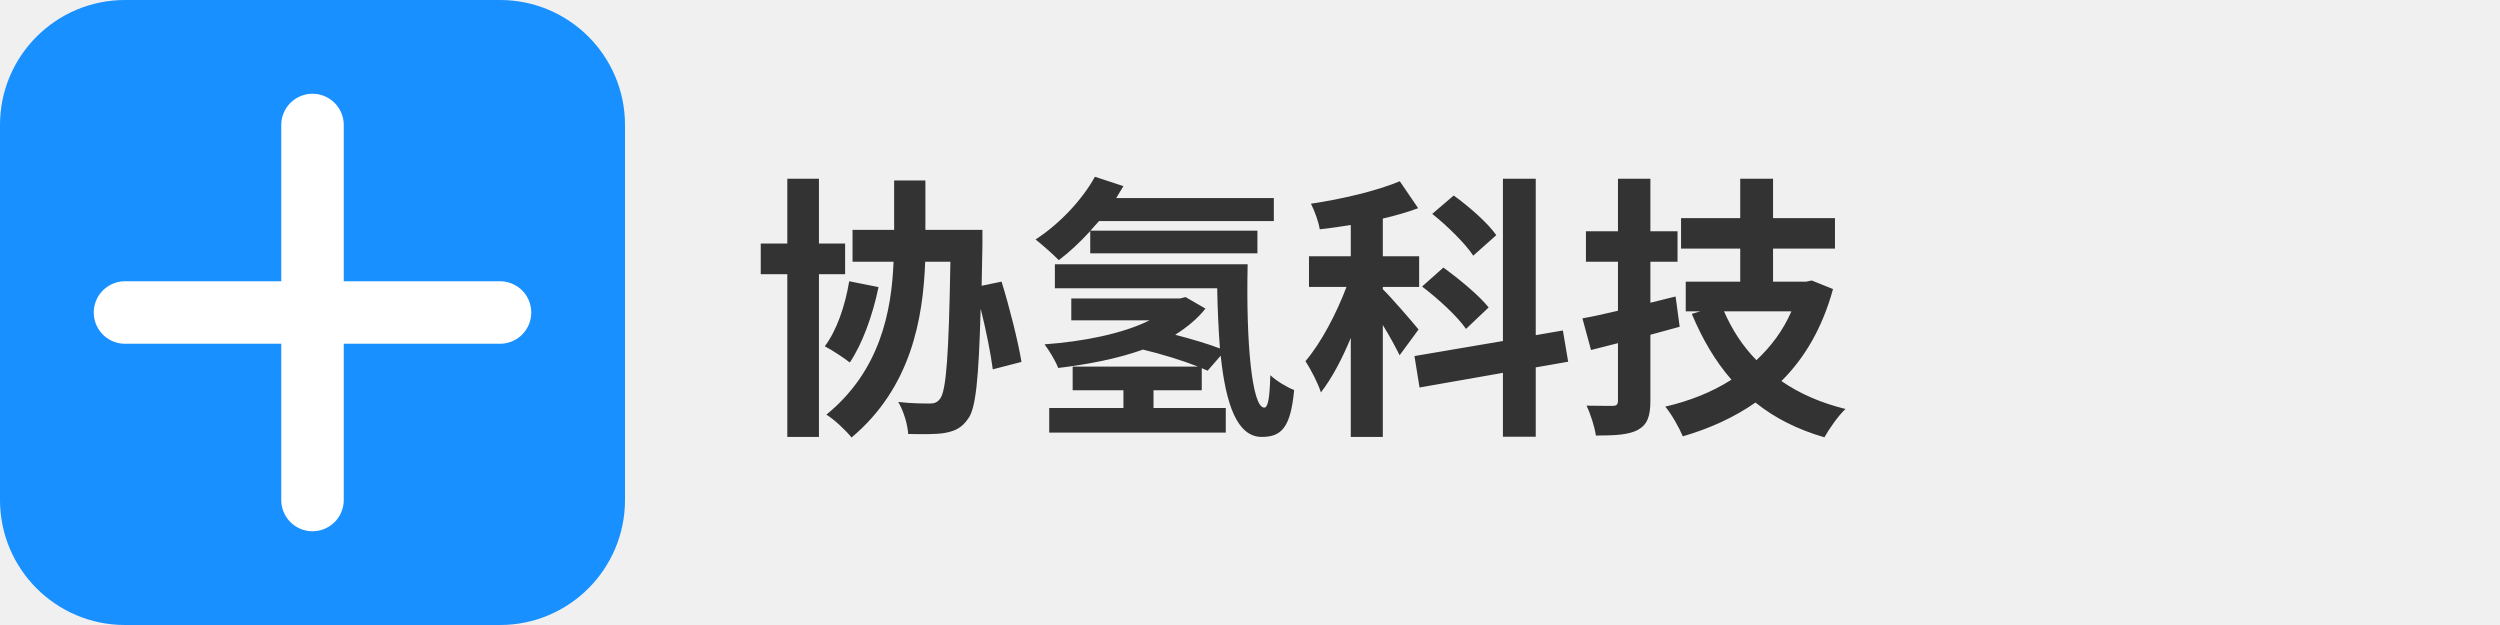
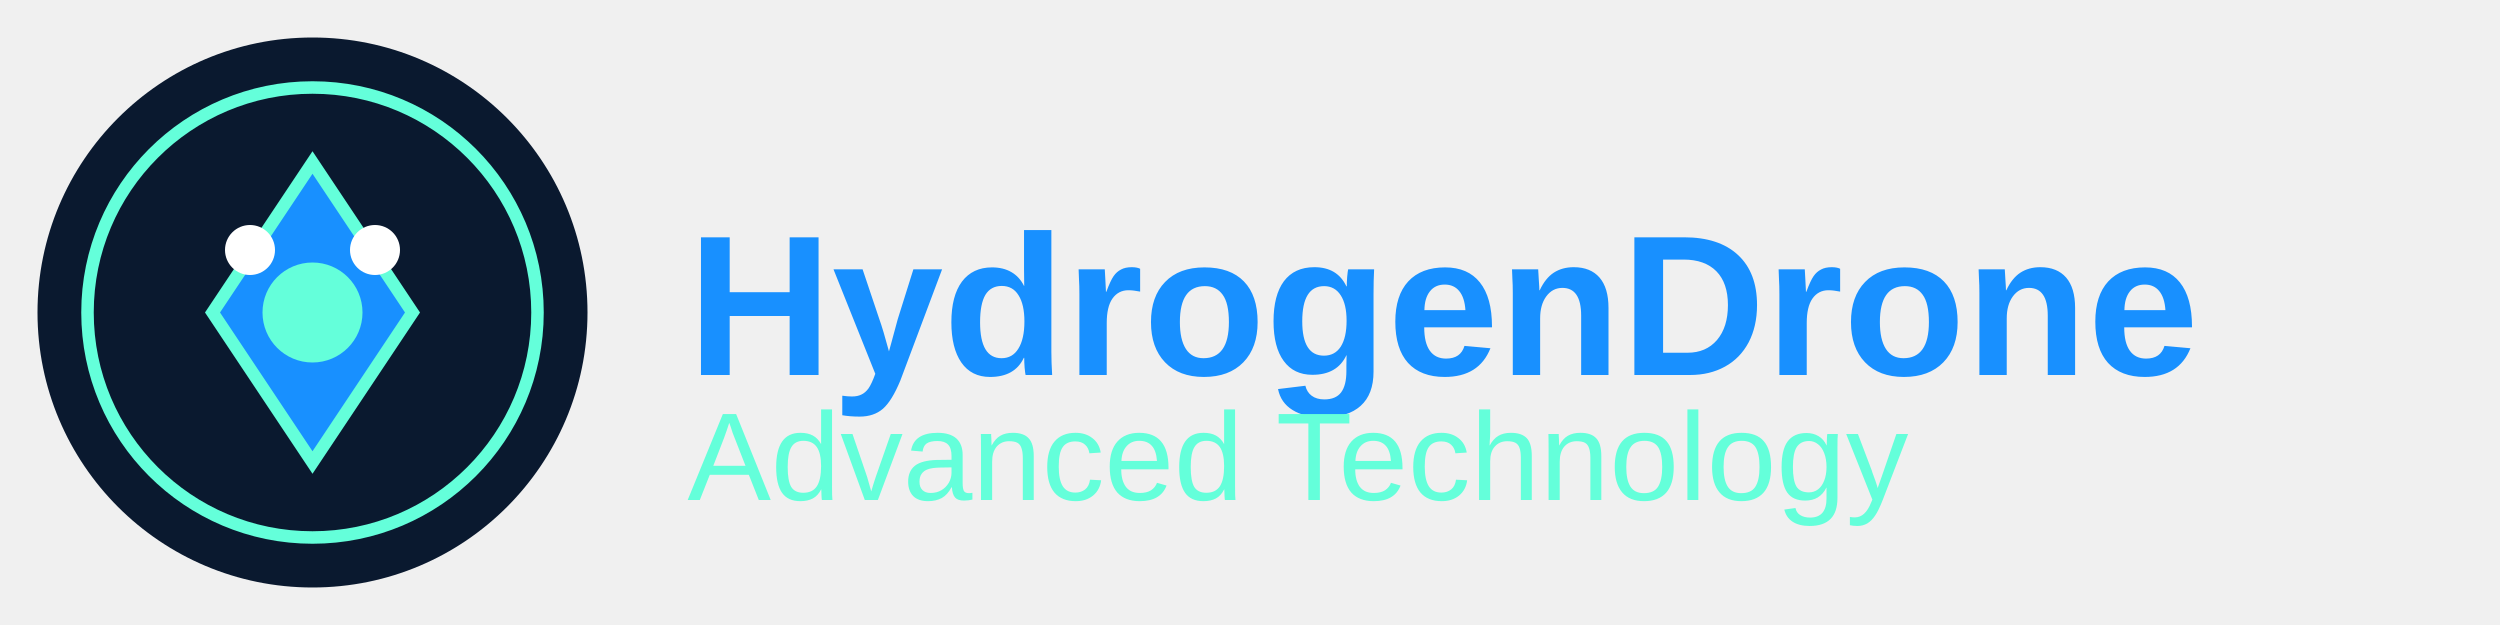
<svg xmlns="http://www.w3.org/2000/svg" width="200" height="50" viewBox="0 0 200 50" fill="none">
-   <rect width="50" height="50" rx="10" fill="#1890FF" />
-   <path d="M10 25H40M25 10V40" stroke="white" stroke-width="5" stroke-linecap="round" />
-   <text x="60" y="33" font-family="Arial" font-weight="bold" font-size="22" fill="#333333">协氢科技</text>
+   <circle cx="25" cy="25" r="22" fill="#0A192F" />
+   <circle cx="25" cy="25" r="18" stroke="#64FFDA" stroke-width="1" fill="none" />
+   <path d="M25 13L33 25L25 37L17 25L25 13Z" fill="#1890FF" stroke="#64FFDA" stroke-width="1" />
+   <circle cx="25" cy="25" r="4" fill="#64FFDA" />
+   <circle cx="20" cy="20" r="2" fill="white" />
+   <circle cx="30" cy="20" r="2" fill="white" />
+   <text x="55" y="30" font-family="Arial" font-weight="bold" font-size="16" fill="#1890FF">HydrogenDrone</text>
+   <text x="55" y="40" font-family="Arial" font-size="10" fill="#64FFDA">Advanced Technology</text>
</svg>
